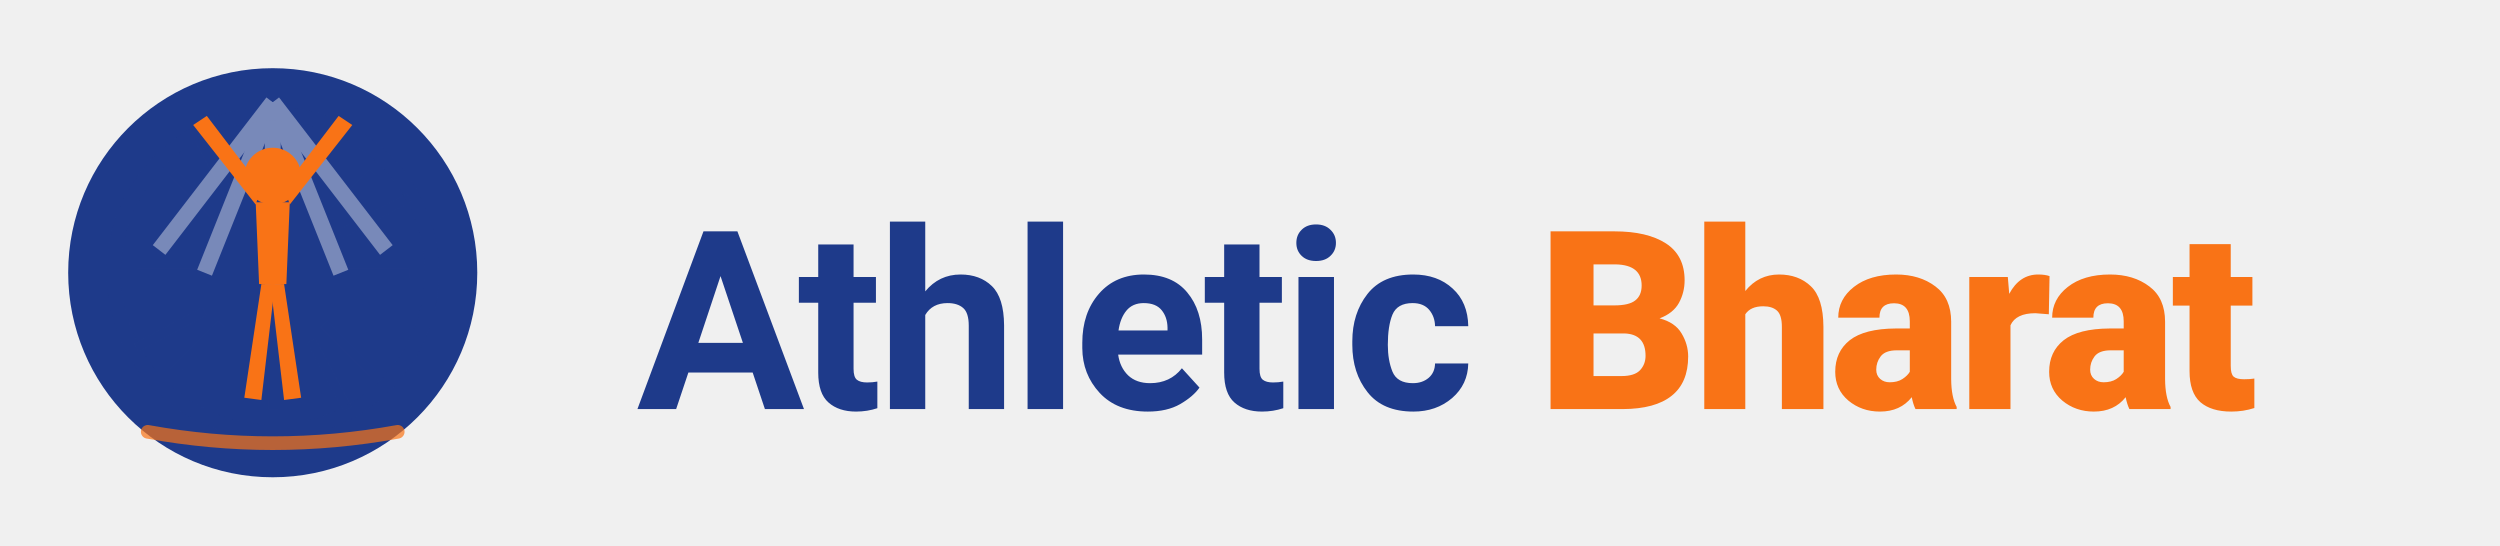
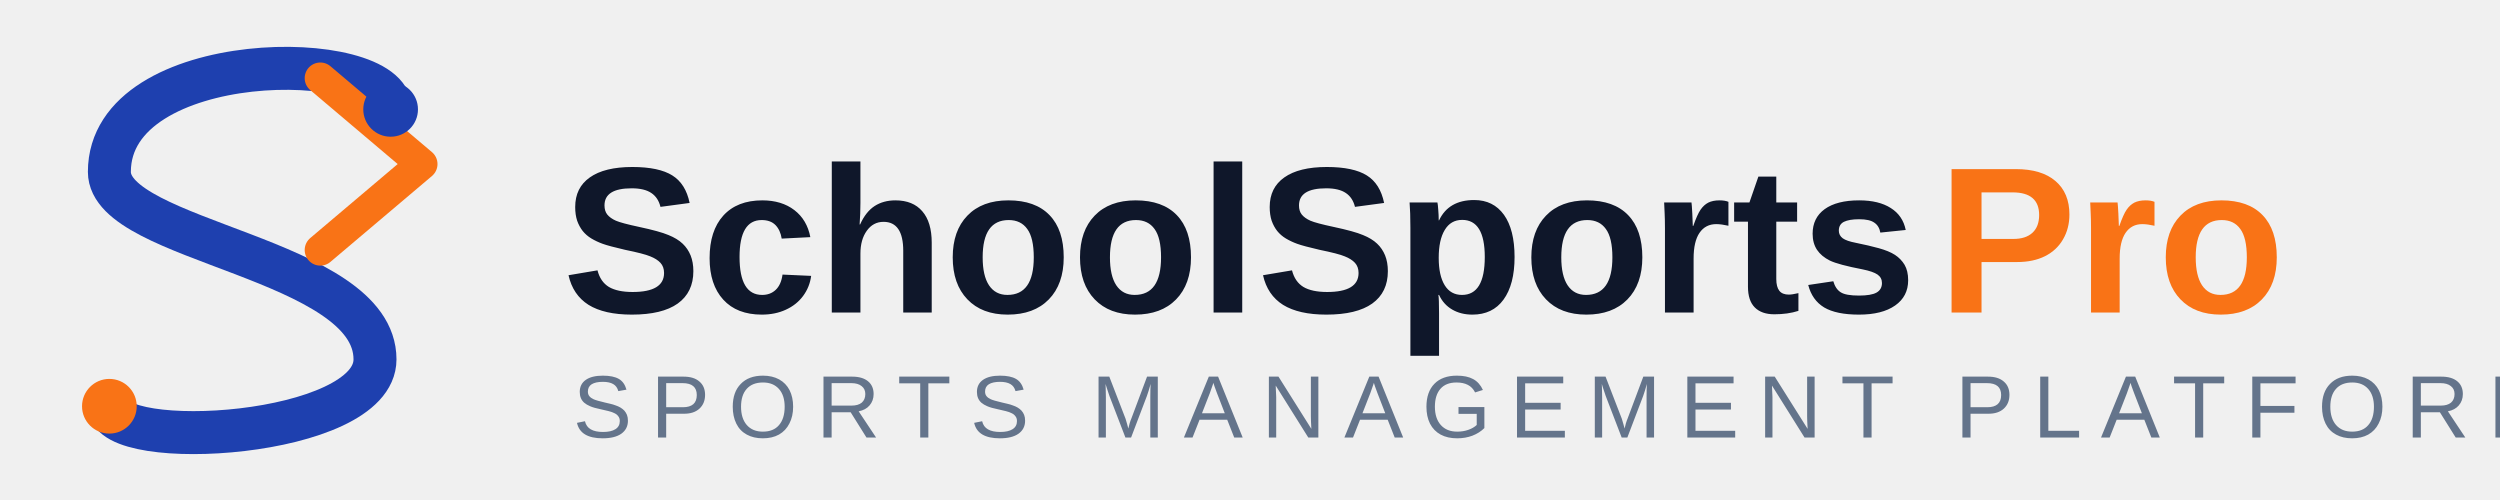
- <svg xmlns="http://www.w3.org/2000/svg" viewBox="0 0 220 48" width="220" height="48" aria-hidden="true">
+ <svg xmlns="http://www.w3.org/2000/svg" viewBox="0 0 240 48" width="240" height="48" aria-hidden="true">
  <defs>
    <style>
-       .logo-icon { fill: none; stroke-width: 0; }
-       .logo-primary { fill: #1E3A8A; }
-       .logo-accent { fill: #F97316; }
-       .logo-text-bharat { fill: #1E3A8A; font-family: system-ui, -apple-system, 'Segoe UI', Roboto, sans-serif; font-weight: 700; font-size: 22px; letter-spacing: -0.02em; }
-       .logo-text-athlete { fill: #F97316; font-family: system-ui, -apple-system, 'Segoe UI', Roboto, sans-serif; font-weight: 800; font-size: 22px; letter-spacing: -0.02em; }
+       .ssp-wm {
+         font-family: system-ui, -apple-system, 'Segoe UI', Helvetica Neue, Arial, sans-serif;
+       }
    </style>
  </defs>
-   <g id="logo-horizontal">
-     <g id="icon" class="logo-icon" transform="translate(4, 4)">
-       <circle cx="20" cy="20" r="18" class="logo-primary" />
-       <circle cx="20" cy="20" r="14" fill="none" stroke="#1E3A8A" stroke-width="1.25" opacity="0.4" />
-       <g stroke="#1E3A8A" stroke-width="0.8" opacity="0.5">
-         <line x1="20" y1="8" x2="20" y2="14" />
-         <line x1="20" y1="26" x2="20" y2="32" />
-         <line x1="8" y1="20" x2="14" y2="20" />
-         <line x1="26" y1="20" x2="32" y2="20" />
-         <line x1="11.2" y1="11.2" x2="15.5" y2="15.5" />
-         <line x1="24.5" y1="24.5" x2="28.8" y2="28.8" />
-         <line x1="28.8" y1="11.2" x2="24.5" y2="15.5" />
-         <line x1="15.5" y1="24.5" x2="11.2" y2="28.8" />
-         <line x1="13.4" y1="8" x2="16.6" y2="14" />
-         <line x1="23.4" y1="26" x2="26.6" y2="32" />
-         <line x1="8" y1="26.6" x2="14" y2="23.4" />
-         <line x1="26" y1="16.6" x2="32" y2="13.4" />
-       </g>
-       <g id="spotlight" stroke="#ffffff" stroke-width="1.4" opacity="0.4">
-         <line x1="20" y1="5" x2="10" y2="18" />
-         <line x1="20" y1="5" x2="14" y2="20" />
-         <line x1="20" y1="5" x2="20" y2="22" />
-         <line x1="20" y1="5" x2="26" y2="20" />
-         <line x1="20" y1="5" x2="30" y2="18" />
-       </g>
-       <g id="athlete-victory" class="logo-accent">
-         <circle cx="20" cy="11.5" r="2.5" />
-         <path d="M18.5 13.8 L21.5 13.8 L21.2 21 L18.8 21 Z" />
-         <path d="M18.5 14 L13 7 L14.2 6.2 L19 12.5 Z" />
-         <path d="M21.5 14 L27 7 L25.8 6.2 L21 12.5 Z" />
-         <path d="M19 21 L17.5 31 L19 31.2 L20.2 21 Z" />
-         <path d="M21 21 L22.5 31 L21 31.2 L19.8 21 Z" />
-       </g>
-       <path d="M9 34 Q20 36 31 34" fill="none" stroke="#F97316" stroke-width="1.2" stroke-linecap="round" opacity="0.7" />
-     </g>
-     <g id="wordmark" transform="translate(56, 14)">
-       <text x="0" y="22" class="logo-text-bharat">
-         <tspan class="logo-text-bharat">Athletic </tspan>
-         <tspan class="logo-text-athlete">Bharat</tspan>
-       </text>
-     </g>
+   <g transform="scale(0.75)">
+     <path d="M 50,14          C 50,6  14,6  14,22          C 14,31 48,33 48,46          C 48,56 14,58 14,52" fill="none" stroke="#1E40AF" stroke-width="5.5" stroke-linecap="round" stroke-linejoin="round" />
+     <path d="M 41,10 L 54,21 L 41,32" fill="none" stroke="#F97316" stroke-width="4" stroke-linecap="round" stroke-linejoin="round" />
+     <circle cx="50" cy="14" r="3.5" fill="#1E40AF" />
+     <circle cx="14" cy="52" r="3.5" fill="#F97316" />
  </g>
+   <text x="54" y="30" class="ssp-wm" font-size="20" font-weight="700" fill="#0F172A">SchoolSports<tspan fill="#F97316" font-weight="800" dx="2">Pro</tspan>
+   </text>
+   <text x="55" y="42" class="ssp-wm" font-size="8.5" font-weight="500" fill="#64748B" letter-spacing="1.8">SPORTS MANAGEMENT PLATFORM</text>
</svg>
